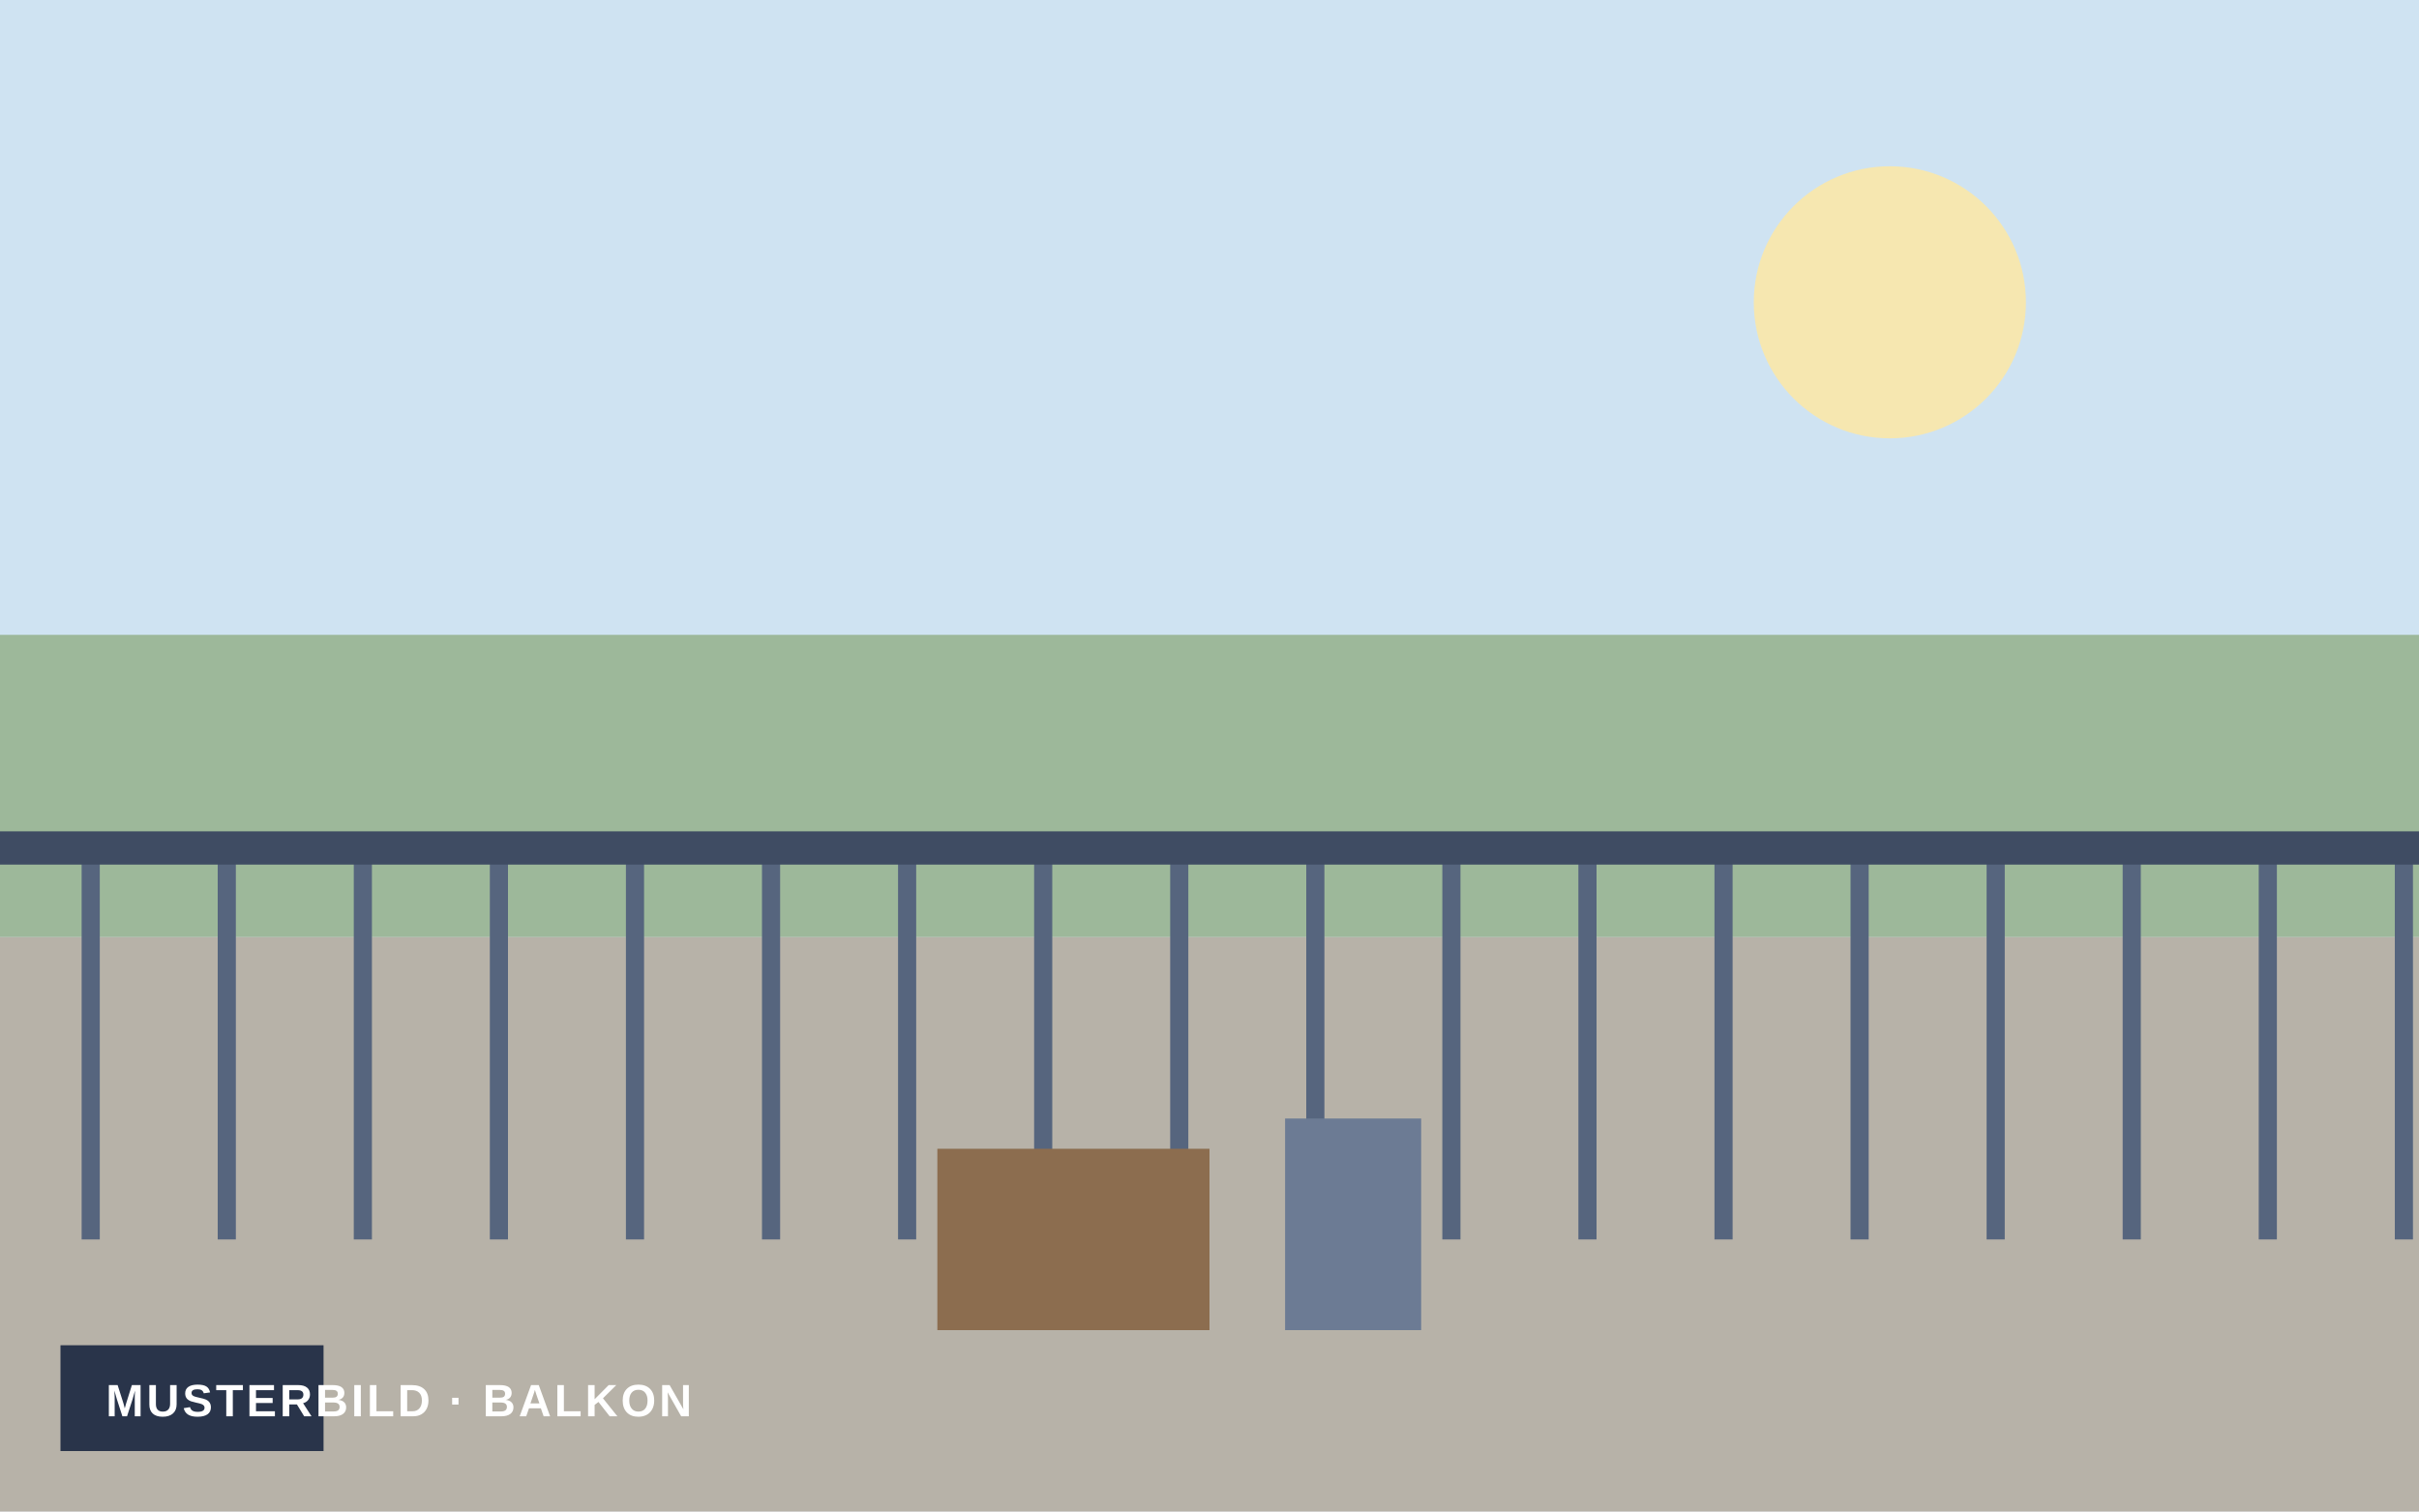
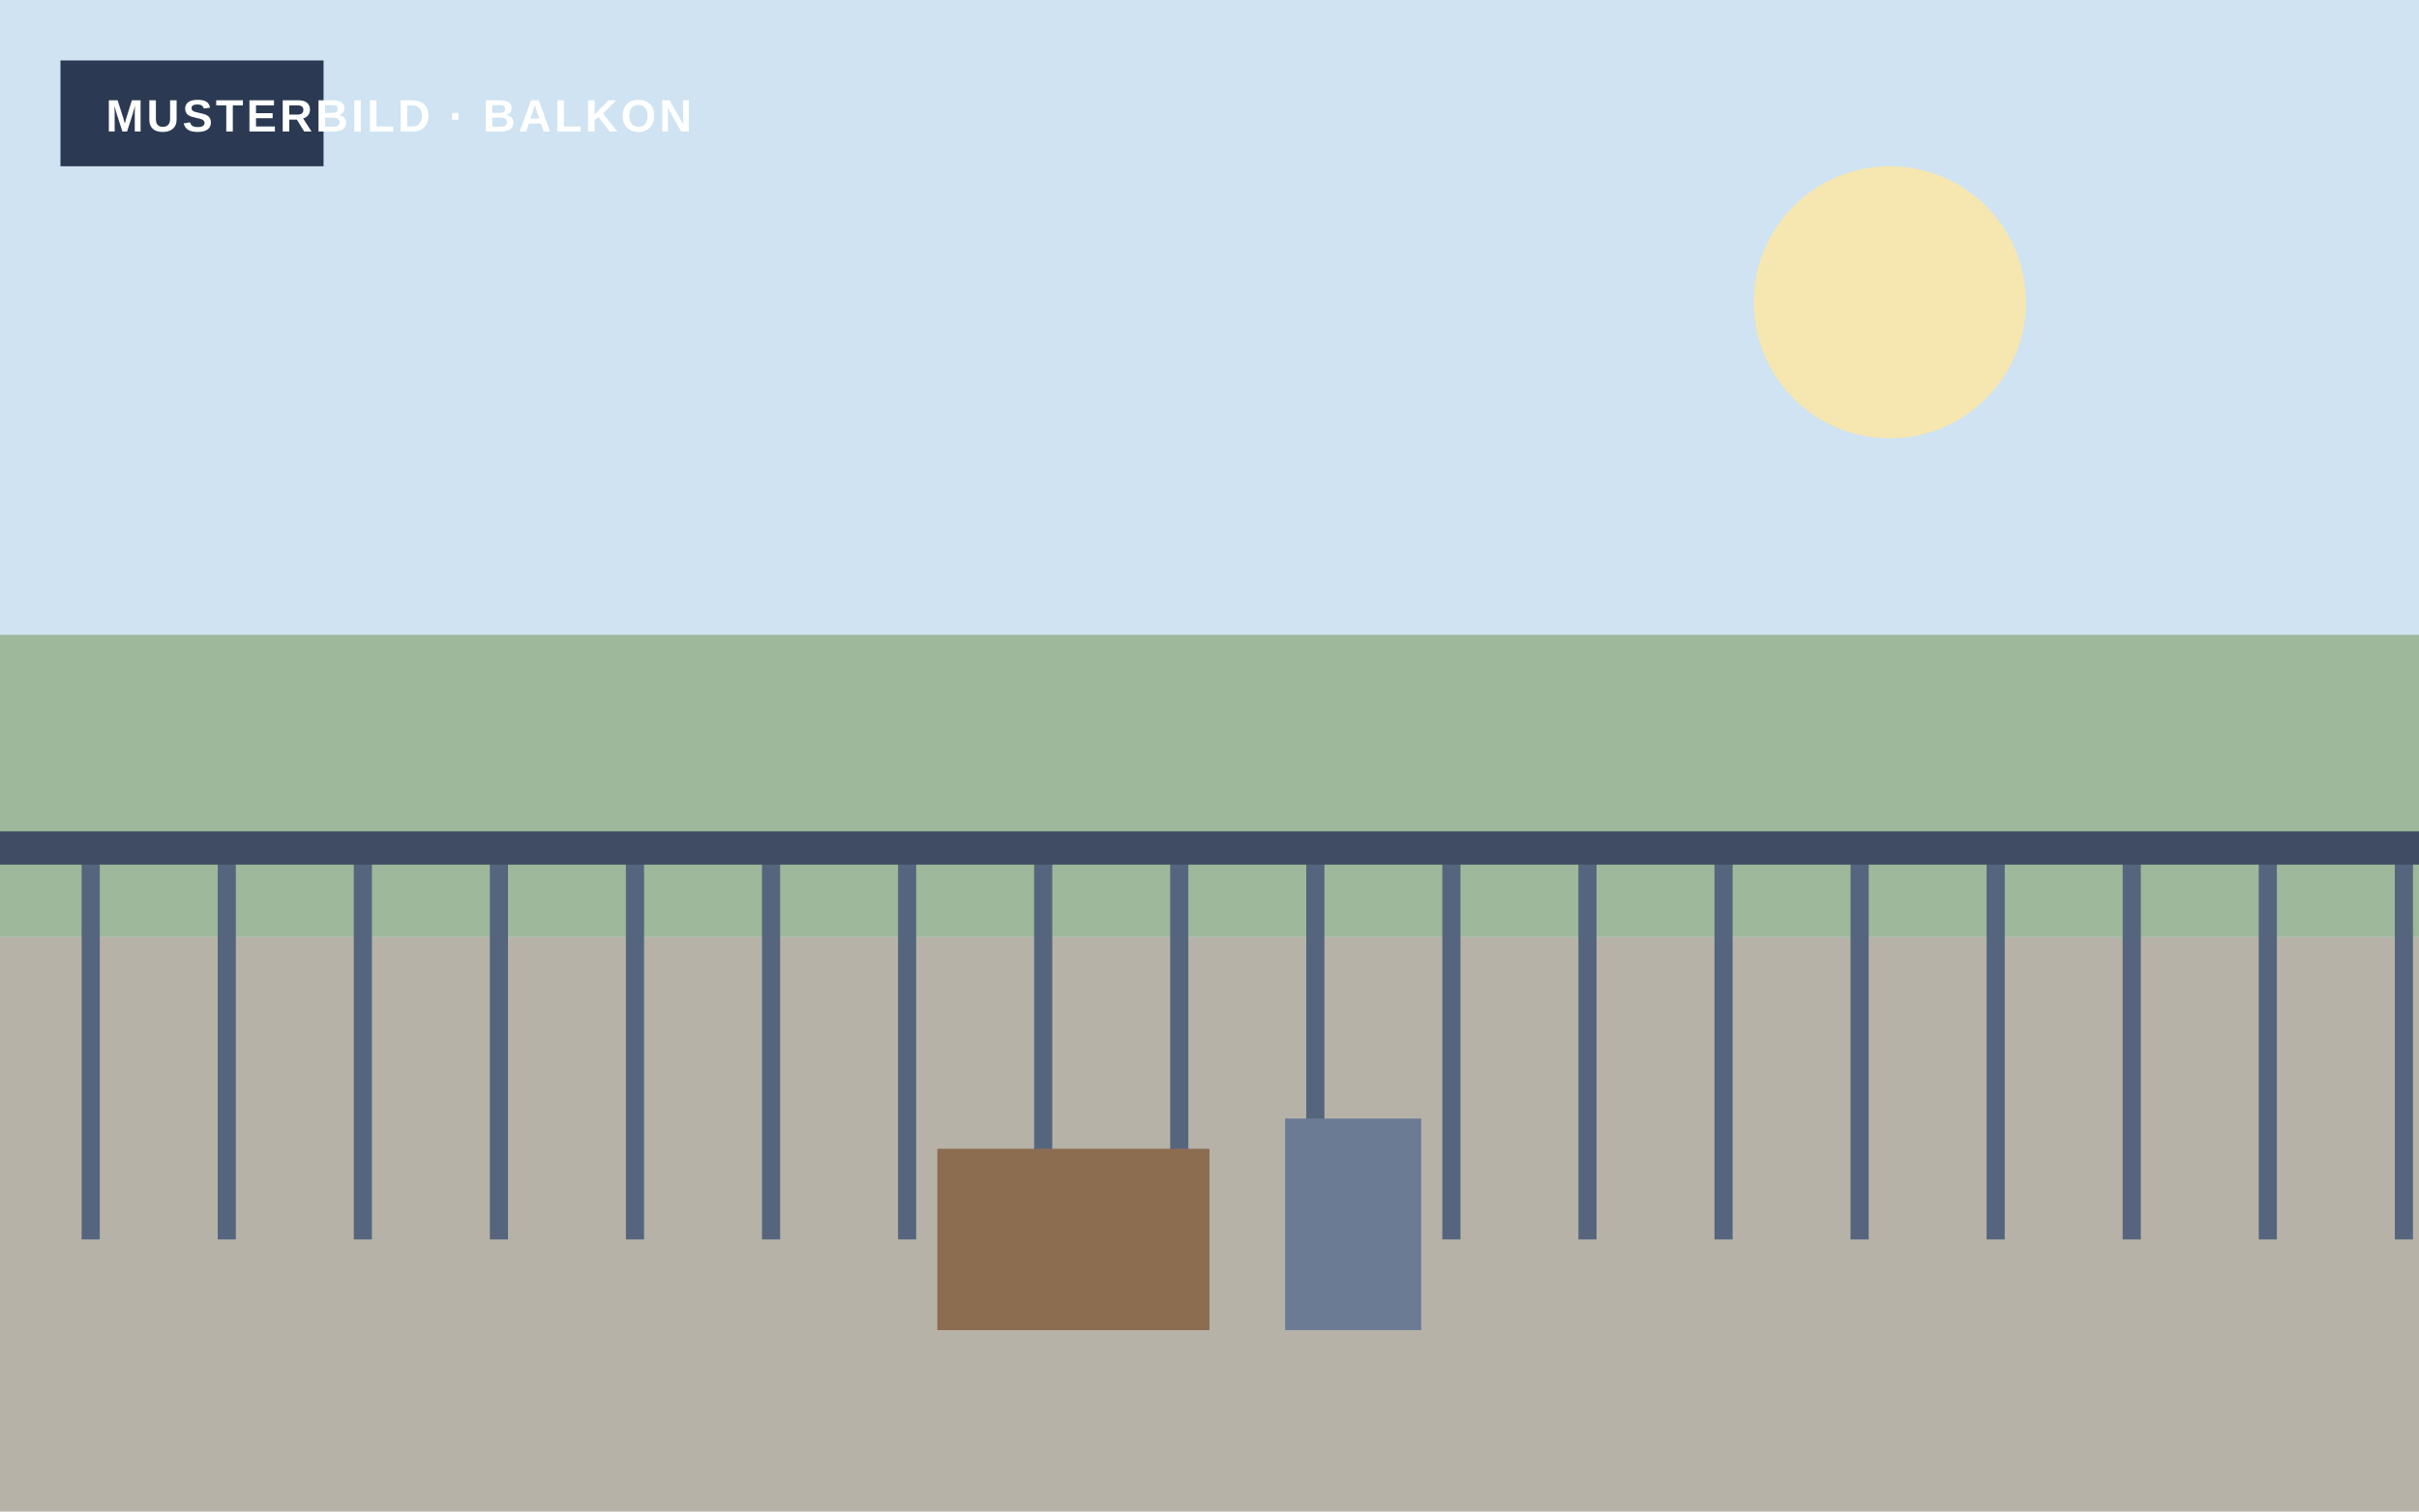
<svg xmlns="http://www.w3.org/2000/svg" viewBox="0 0 1600 1000" width="1600" height="1000" role="img" aria-label="Musterbild: BALKON">
  <rect width="1600" height="1000" fill="#E9EEF4" />
  <rect width="1600" height="620" fill="#CFE3F2" />
  <circle cx="1250" cy="200" r="90" fill="#F6E7B0" />
  <rect x="0" y="420" width="1600" height="200" fill="#9DB89A" />
  <rect x="0" y="620" width="1600" height="380" fill="#B7B2A8" />
  <g stroke="#56657E" stroke-width="12">
    <line x1="60" y1="560" x2="60" y2="820" />
    <line x1="150" y1="560" x2="150" y2="820" />
    <line x1="240" y1="560" x2="240" y2="820" />
    <line x1="330" y1="560" x2="330" y2="820" />
    <line x1="420" y1="560" x2="420" y2="820" />
    <line x1="510" y1="560" x2="510" y2="820" />
    <line x1="600" y1="560" x2="600" y2="820" />
    <line x1="690" y1="560" x2="690" y2="820" />
    <line x1="780" y1="560" x2="780" y2="820" />
    <line x1="870" y1="560" x2="870" y2="820" />
    <line x1="960" y1="560" x2="960" y2="820" />
    <line x1="1050" y1="560" x2="1050" y2="820" />
    <line x1="1140" y1="560" x2="1140" y2="820" />
    <line x1="1230" y1="560" x2="1230" y2="820" />
    <line x1="1320" y1="560" x2="1320" y2="820" />
    <line x1="1410" y1="560" x2="1410" y2="820" />
    <line x1="1500" y1="560" x2="1500" y2="820" />
    <line x1="1590" y1="560" x2="1590" y2="820" />
  </g>
  <rect x="0" y="550" width="1600" height="22" fill="#3F4C63" />
  <rect x="620" y="760" width="180" height="120" fill="#8C6D4F" />
  <rect x="850" y="740" width="90" height="140" fill="#6C7B94" />
  <g font-family="Arial, Helvetica, sans-serif">
-     <rect x="40" y="890" width="174" height="70" fill="#16233D" opacity=".88" />
-     <text x="70" y="937" font-size="30" fill="#fff" font-weight="700" letter-spacing="2">MUSTERBILD · BALKON</text>
+     <rect x="40" y="40" width="174" height="70" fill="#16233D" opacity=".88" />
+     <text x="70" y="87" font-size="30" fill="#fff" font-weight="700" letter-spacing="2">MUSTERBILD · BALKON</text>
  </g>
</svg>
